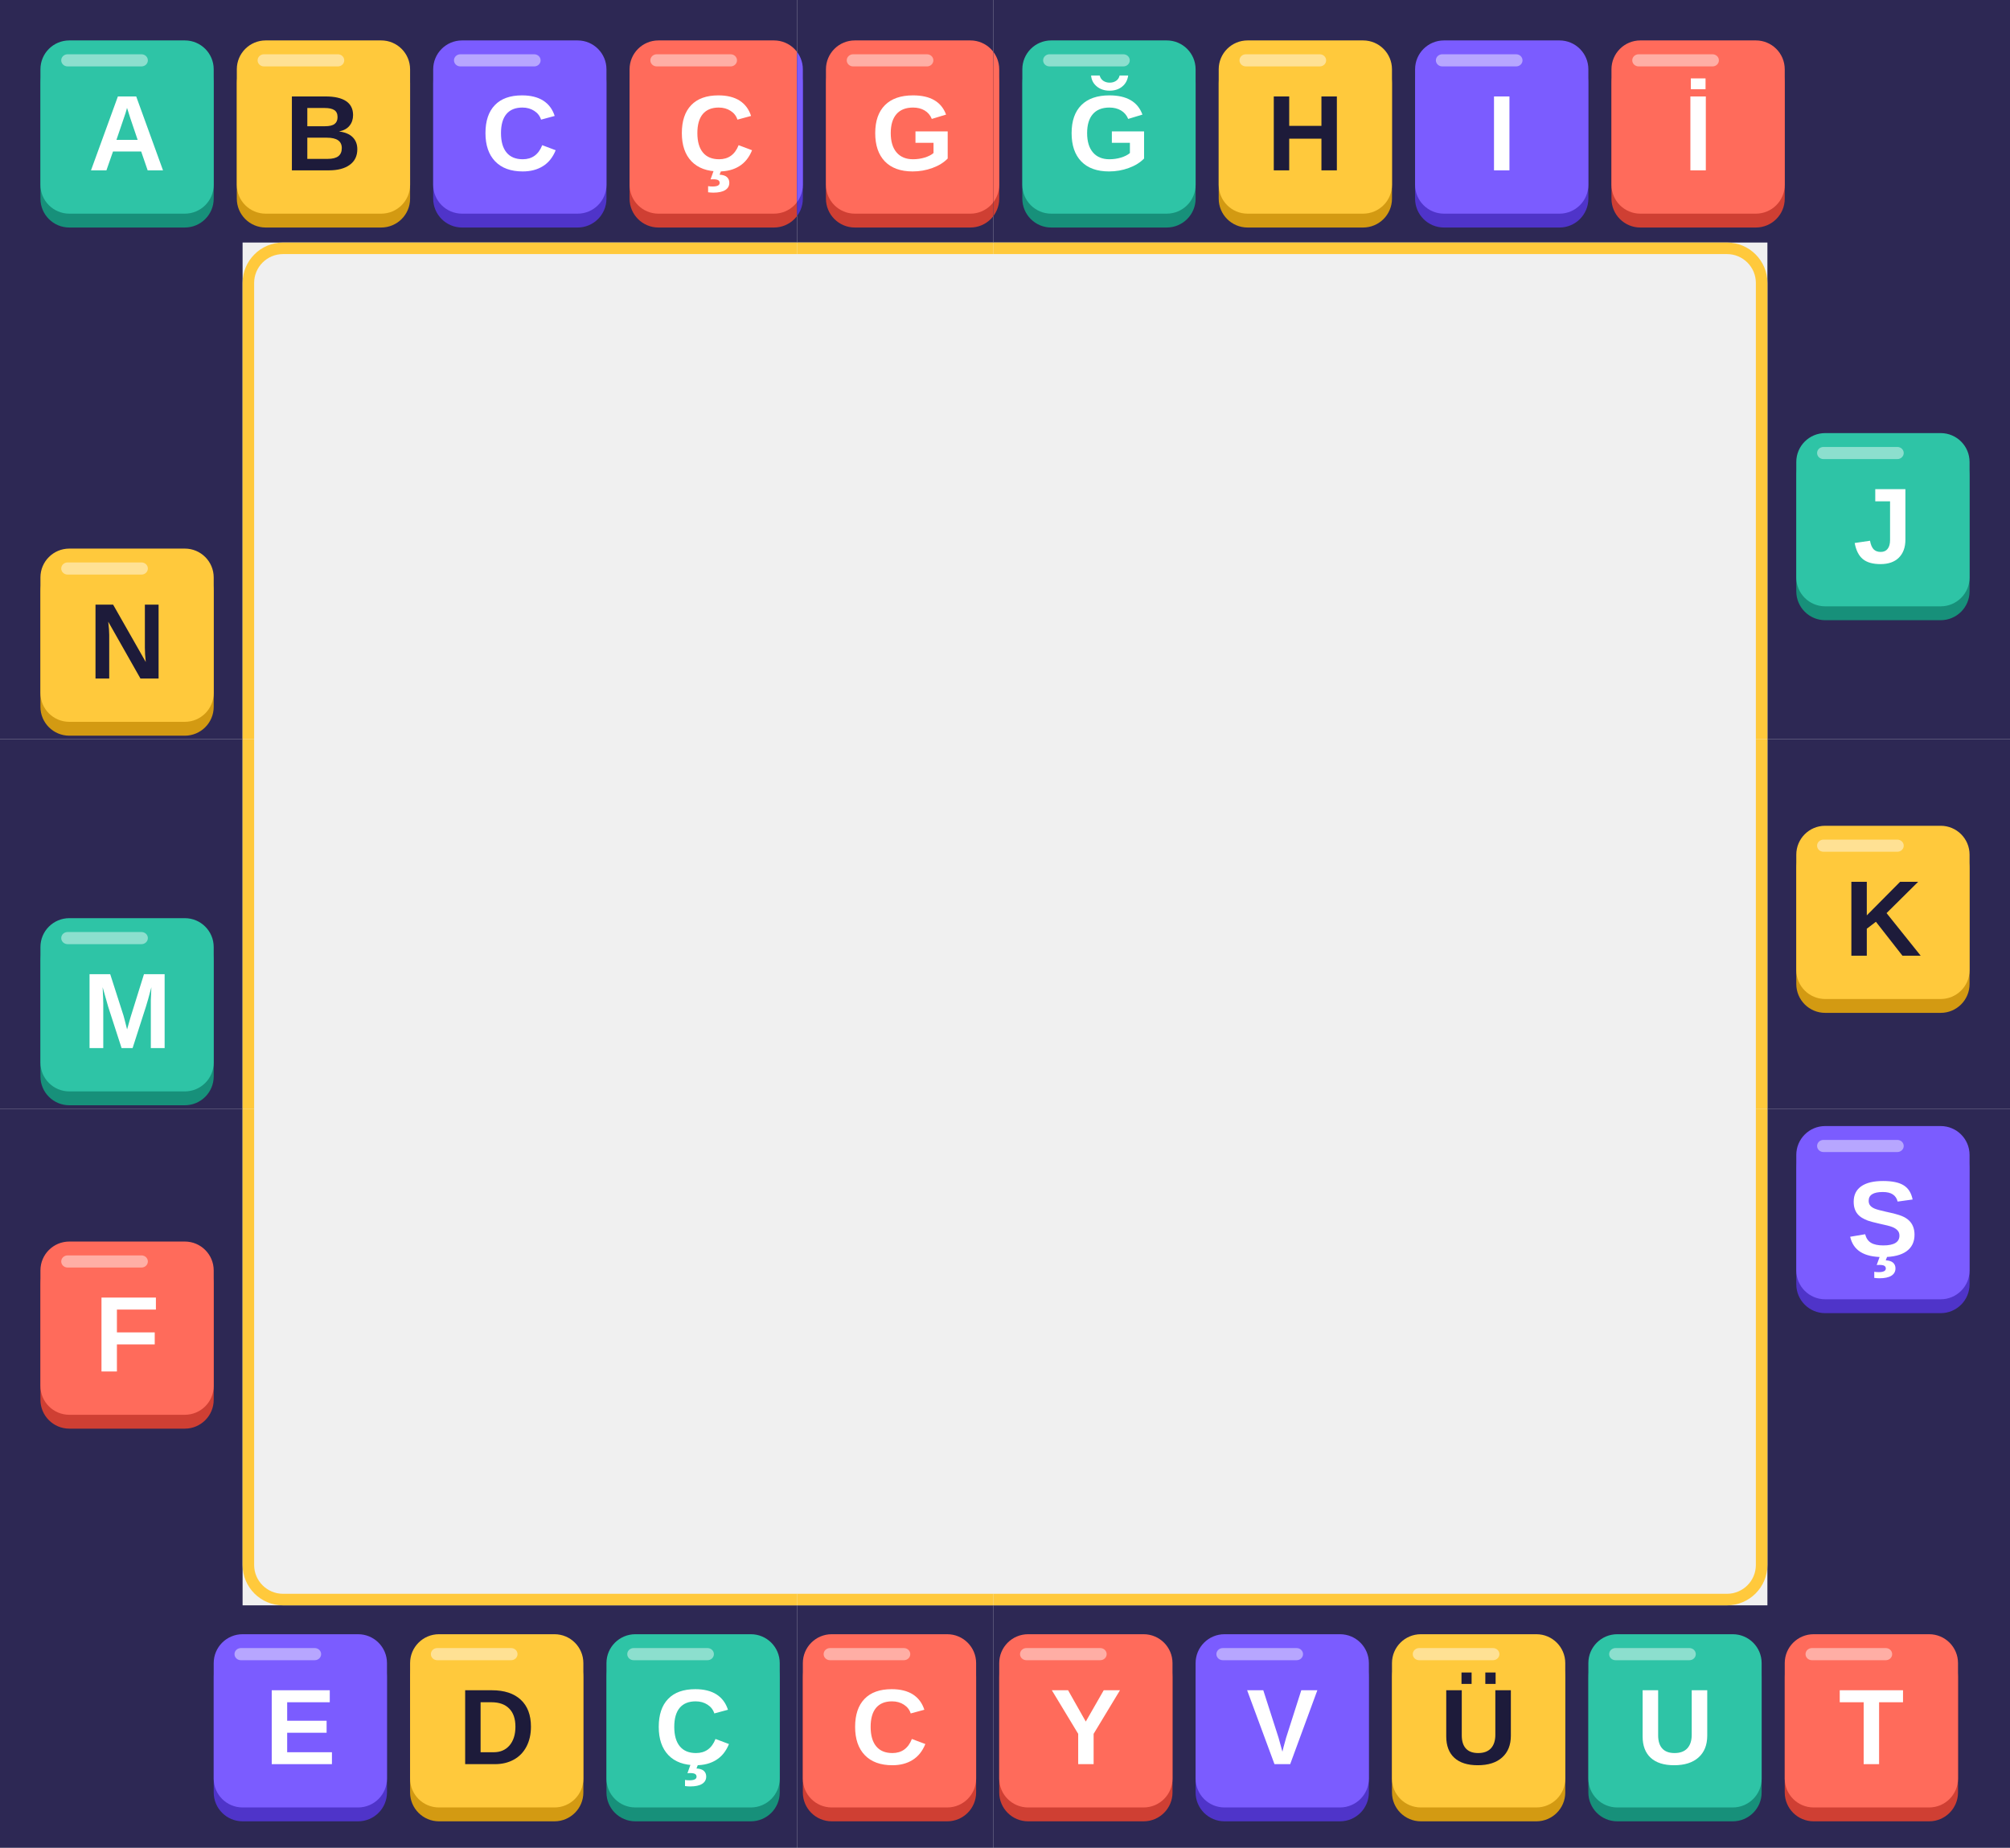
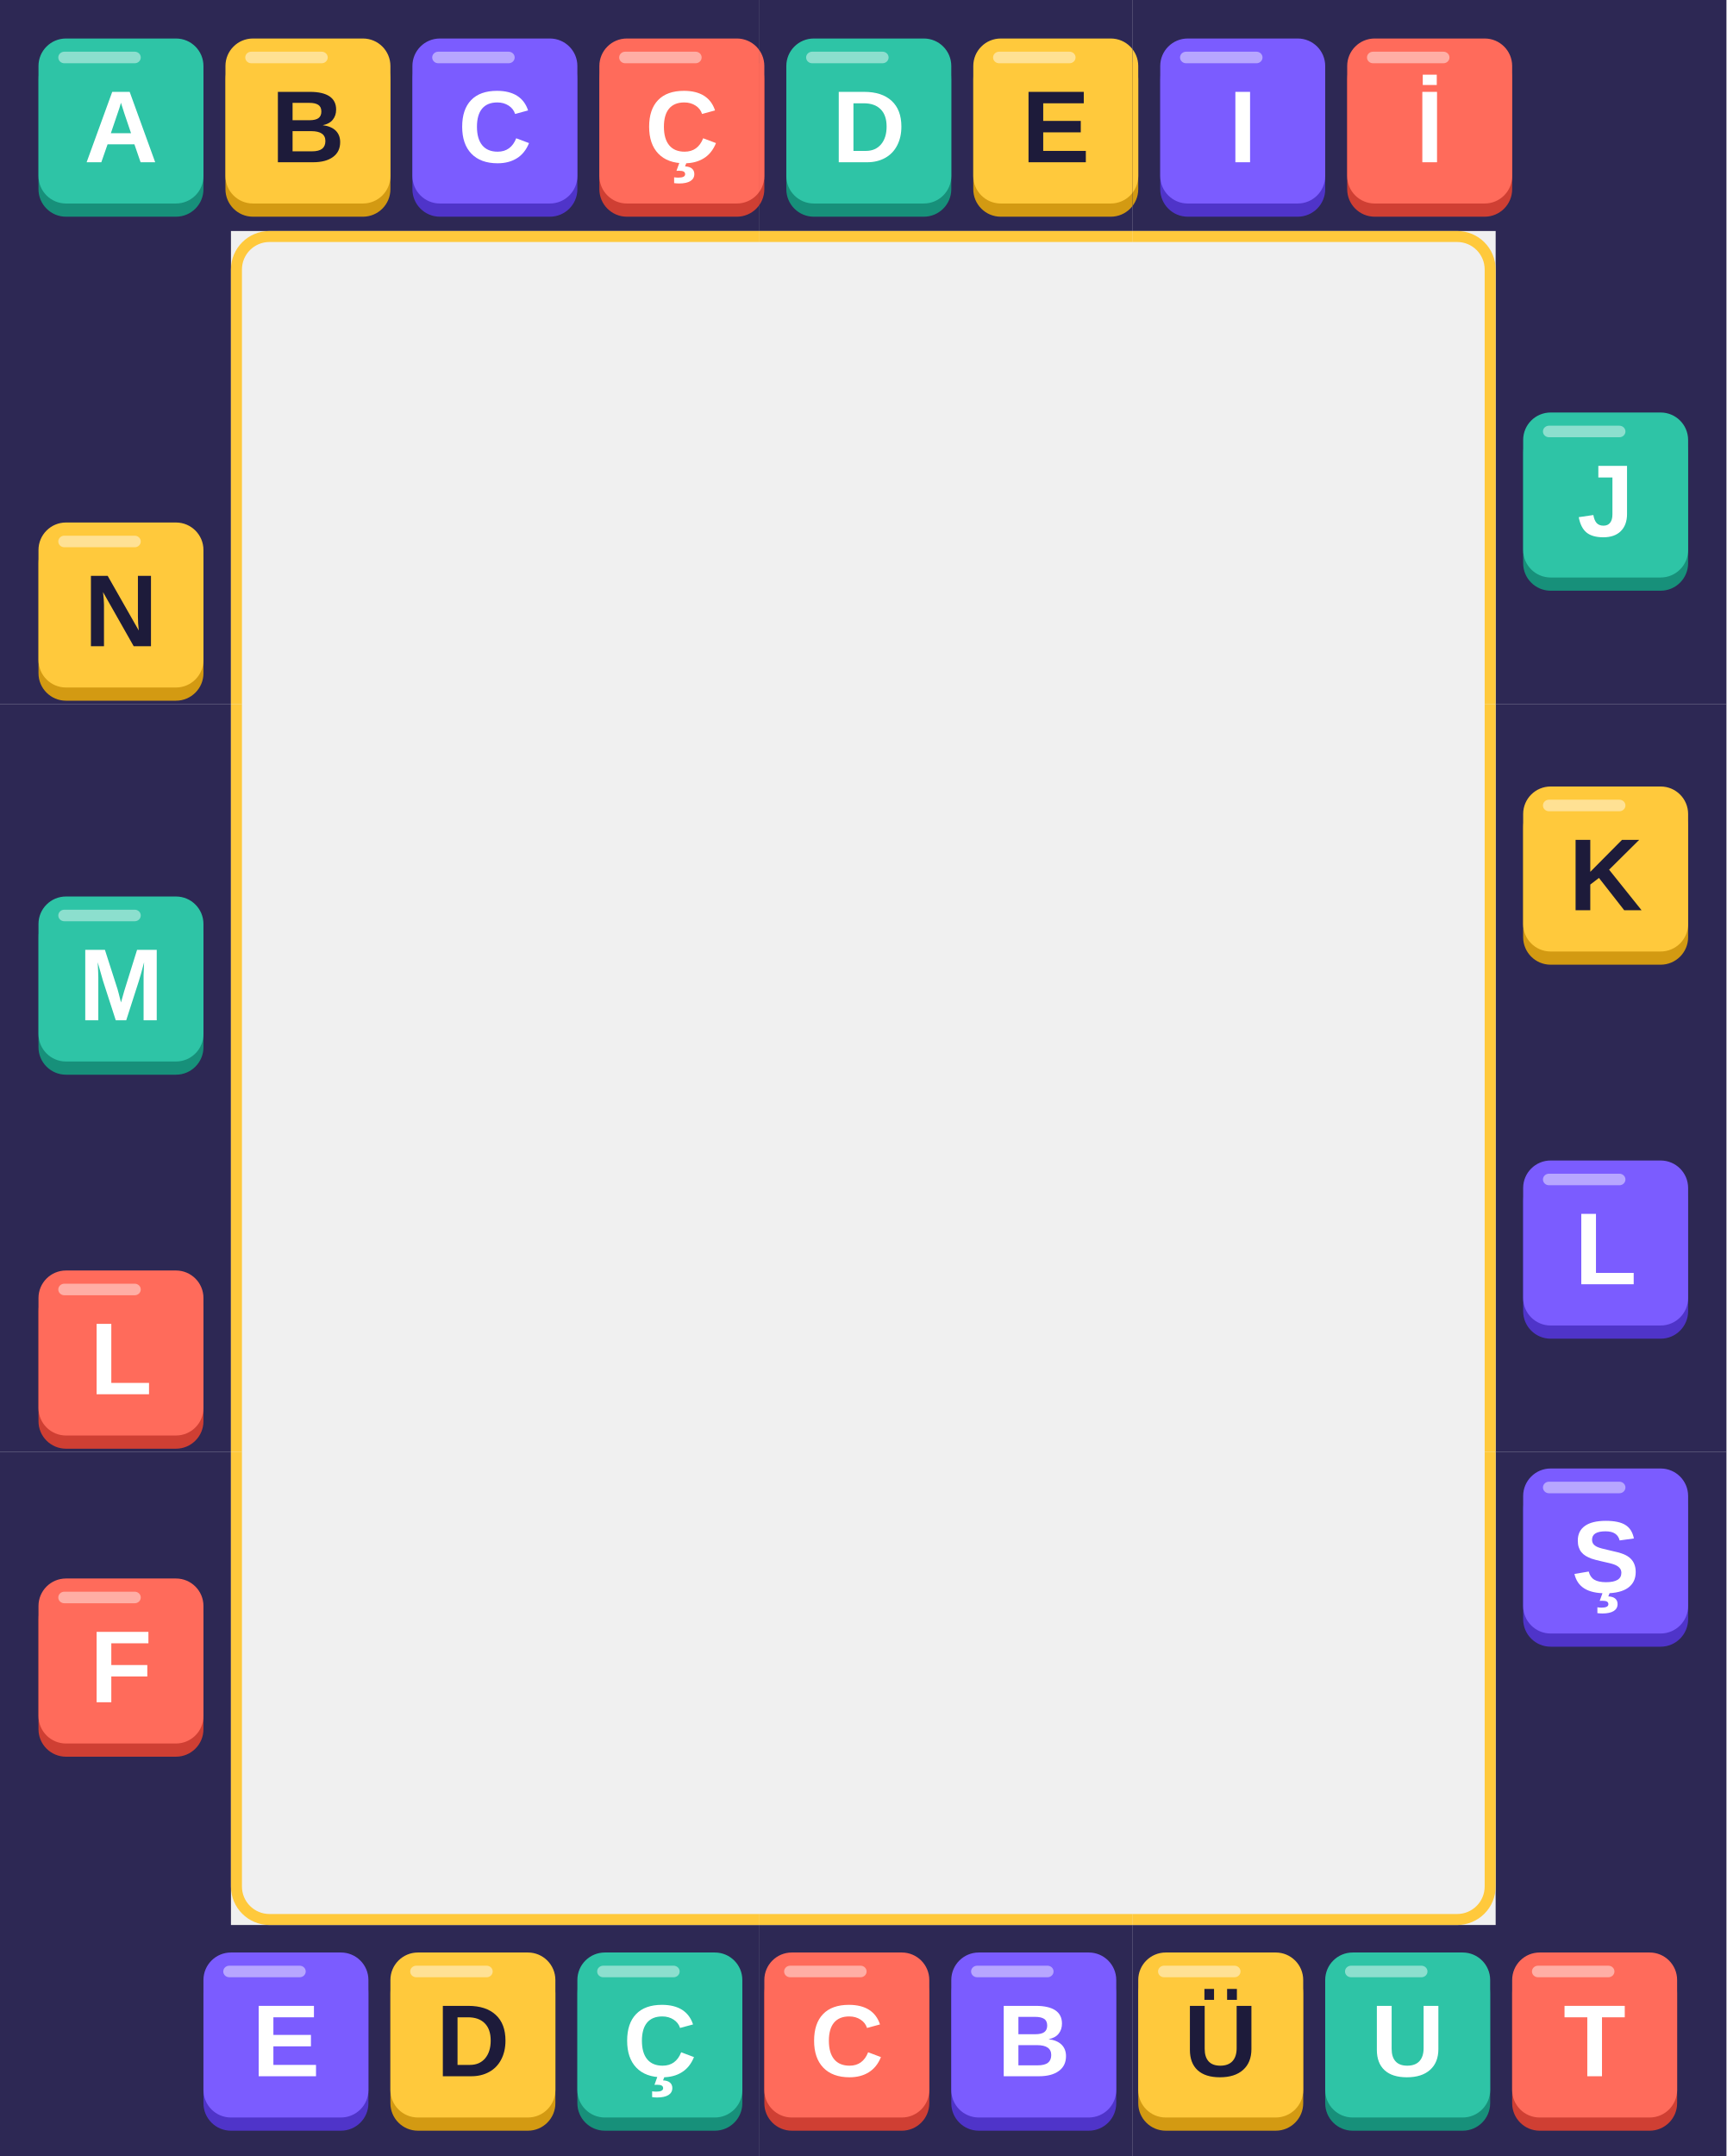
- <svg xmlns="http://www.w3.org/2000/svg" viewBox="0 0 348 320" width="348" height="320">
+ <svg xmlns="http://www.w3.org/2000/svg" viewBox="0 0 314 392" width="314" height="392">
  <defs>
    <g id="frame-art">
      <path d="M0 0H450V880H0Z M42 42V838H408V42Z" fill="#1c1746" fill-rule="evenodd" opacity=".92" />
      <rect x="43" y="43" width="364" height="794" rx="6" fill="none" stroke="#ffc93c" stroke-width="2" />
      <g transform="translate(22 22)">
        <rect x="-15.0" y="-12.6" width="30.0" height="30.0" rx="5.0" fill="#17907a" />
        <rect x="-15.0" y="-15.0" width="30.0" height="30.0" rx="5.0" fill="#2ec4a6" />
        <rect x="-11.4" y="-12.6" width="15.0" height="2.1" rx="1.1" fill="#fff" opacity=".45" />
        <text y="7.5" font-size="18.6" fill="#fff" font-family="Arial Black, Arial, sans-serif" font-weight="900" text-anchor="middle">A</text>
      </g>
      <g transform="translate(56 22)">
        <rect x="-15.0" y="-12.6" width="30.0" height="30.0" rx="5.0" fill="#d39a12" />
        <rect x="-15.0" y="-15.0" width="30.0" height="30.0" rx="5.0" fill="#ffc93c" />
        <rect x="-11.4" y="-12.6" width="15.0" height="2.1" rx="1.1" fill="#fff" opacity=".45" />
        <text y="7.5" font-size="18.6" fill="#1d1b3a" font-family="Arial Black, Arial, sans-serif" font-weight="900" text-anchor="middle">B</text>
      </g>
      <g transform="translate(90 22)">
        <rect x="-15.0" y="-12.6" width="30.0" height="30.0" rx="5.0" fill="#4f34c9" />
        <rect x="-15.0" y="-15.0" width="30.0" height="30.0" rx="5.0" fill="#7b5cff" />
        <rect x="-11.4" y="-12.6" width="15.0" height="2.1" rx="1.1" fill="#fff" opacity=".45" />
        <text y="7.5" font-size="18.6" fill="#fff" font-family="Arial Black, Arial, sans-serif" font-weight="900" text-anchor="middle">C</text>
      </g>
      <g transform="translate(124 22)">
        <rect x="-15.0" y="-12.6" width="30.0" height="30.0" rx="5.0" fill="#cf3f33" />
        <rect x="-15.0" y="-15.0" width="30.0" height="30.0" rx="5.0" fill="#ff6b5b" />
        <rect x="-11.4" y="-12.6" width="15.0" height="2.1" rx="1.1" fill="#fff" opacity=".45" />
        <text y="7.5" font-size="18.6" fill="#fff" font-family="Arial Black, Arial, sans-serif" font-weight="900" text-anchor="middle">Ç</text>
      </g>
      <g transform="translate(158 22)">
        <rect x="-15.0" y="-12.6" width="30.0" height="30.0" rx="5.0" fill="#17907a" />
        <rect x="-15.0" y="-15.0" width="30.0" height="30.0" rx="5.0" fill="#2ec4a6" />
        <rect x="-11.4" y="-12.6" width="15.0" height="2.1" rx="1.1" fill="#fff" opacity=".45" />
        <text y="7.5" font-size="18.6" fill="#fff" font-family="Arial Black, Arial, sans-serif" font-weight="900" text-anchor="middle">D</text>
      </g>
      <g transform="translate(192 22)">
        <rect x="-15.0" y="-12.6" width="30.0" height="30.0" rx="5.0" fill="#d39a12" />
        <rect x="-15.0" y="-15.0" width="30.0" height="30.0" rx="5.0" fill="#ffc93c" />
        <rect x="-11.4" y="-12.6" width="15.0" height="2.1" rx="1.1" fill="#fff" opacity=".45" />
        <text y="7.5" font-size="18.6" fill="#1d1b3a" font-family="Arial Black, Arial, sans-serif" font-weight="900" text-anchor="middle">E</text>
      </g>
      <g transform="translate(226 22)">
        <rect x="-15.0" y="-12.6" width="30.0" height="30.0" rx="5.0" fill="#4f34c9" />
        <rect x="-15.0" y="-15.0" width="30.0" height="30.0" rx="5.0" fill="#7b5cff" />
        <rect x="-11.4" y="-12.6" width="15.0" height="2.1" rx="1.1" fill="#fff" opacity=".45" />
        <text y="7.5" font-size="18.6" fill="#fff" font-family="Arial Black, Arial, sans-serif" font-weight="900" text-anchor="middle">F</text>
      </g>
      <g transform="translate(260 22)">
        <rect x="-15.0" y="-12.6" width="30.0" height="30.0" rx="5.0" fill="#cf3f33" />
        <rect x="-15.0" y="-15.0" width="30.0" height="30.0" rx="5.0" fill="#ff6b5b" />
        <rect x="-11.4" y="-12.6" width="15.0" height="2.1" rx="1.1" fill="#fff" opacity=".45" />
        <text y="7.5" font-size="18.6" fill="#fff" font-family="Arial Black, Arial, sans-serif" font-weight="900" text-anchor="middle">G</text>
      </g>
      <g transform="translate(294 22)">
        <rect x="-15.0" y="-12.6" width="30.0" height="30.0" rx="5.0" fill="#17907a" />
        <rect x="-15.0" y="-15.0" width="30.0" height="30.0" rx="5.0" fill="#2ec4a6" />
        <rect x="-11.4" y="-12.6" width="15.0" height="2.1" rx="1.1" fill="#fff" opacity=".45" />
        <text y="7.5" font-size="18.6" fill="#fff" font-family="Arial Black, Arial, sans-serif" font-weight="900" text-anchor="middle">Ğ</text>
      </g>
      <g transform="translate(328 22)">
        <rect x="-15.0" y="-12.6" width="30.0" height="30.0" rx="5.0" fill="#d39a12" />
        <rect x="-15.0" y="-15.0" width="30.0" height="30.0" rx="5.0" fill="#ffc93c" />
        <rect x="-11.4" y="-12.6" width="15.0" height="2.1" rx="1.1" fill="#fff" opacity=".45" />
        <text y="7.5" font-size="18.6" fill="#1d1b3a" font-family="Arial Black, Arial, sans-serif" font-weight="900" text-anchor="middle">H</text>
      </g>
      <g transform="translate(362 22)">
        <rect x="-15.0" y="-12.6" width="30.0" height="30.0" rx="5.0" fill="#4f34c9" />
        <rect x="-15.0" y="-15.0" width="30.0" height="30.0" rx="5.0" fill="#7b5cff" />
        <rect x="-11.4" y="-12.6" width="15.0" height="2.1" rx="1.1" fill="#fff" opacity=".45" />
        <text y="7.5" font-size="18.6" fill="#fff" font-family="Arial Black, Arial, sans-serif" font-weight="900" text-anchor="middle">I</text>
      </g>
      <g transform="translate(396 22)">
        <rect x="-15.0" y="-12.6" width="30.0" height="30.0" rx="5.0" fill="#cf3f33" />
        <rect x="-15.0" y="-15.0" width="30.0" height="30.0" rx="5.0" fill="#ff6b5b" />
        <rect x="-11.4" y="-12.6" width="15.0" height="2.1" rx="1.1" fill="#fff" opacity=".45" />
        <text y="7.5" font-size="18.6" fill="#fff" font-family="Arial Black, Arial, sans-serif" font-weight="900" text-anchor="middle">İ</text>
      </g>
      <g transform="translate(428 90)">
        <rect x="-15.0" y="-12.6" width="30.0" height="30.0" rx="5.0" fill="#17907a" />
        <rect x="-15.0" y="-15.0" width="30.0" height="30.0" rx="5.0" fill="#2ec4a6" />
        <rect x="-11.4" y="-12.6" width="15.0" height="2.1" rx="1.1" fill="#fff" opacity=".45" />
        <text y="7.5" font-size="18.6" fill="#fff" font-family="Arial Black, Arial, sans-serif" font-weight="900" text-anchor="middle">J</text>
      </g>
      <g transform="translate(428 158)">
        <rect x="-15.0" y="-12.6" width="30.0" height="30.0" rx="5.0" fill="#d39a12" />
        <rect x="-15.0" y="-15.0" width="30.0" height="30.0" rx="5.0" fill="#ffc93c" />
        <rect x="-11.4" y="-12.6" width="15.0" height="2.1" rx="1.1" fill="#fff" opacity=".45" />
        <text y="7.5" font-size="18.6" fill="#1d1b3a" font-family="Arial Black, Arial, sans-serif" font-weight="900" text-anchor="middle">K</text>
      </g>
      <g transform="translate(428 226)">
        <rect x="-15.0" y="-12.6" width="30.0" height="30.0" rx="5.0" fill="#4f34c9" />
        <rect x="-15.0" y="-15.0" width="30.0" height="30.0" rx="5.0" fill="#7b5cff" />
        <rect x="-11.4" y="-12.6" width="15.0" height="2.1" rx="1.1" fill="#fff" opacity=".45" />
        <text y="7.5" font-size="18.6" fill="#fff" font-family="Arial Black, Arial, sans-serif" font-weight="900" text-anchor="middle">L</text>
      </g>
      <g transform="translate(428 294)">
        <rect x="-15.0" y="-12.6" width="30.0" height="30.0" rx="5.0" fill="#cf3f33" />
        <rect x="-15.0" y="-15.0" width="30.0" height="30.0" rx="5.0" fill="#ff6b5b" />
        <rect x="-11.4" y="-12.6" width="15.0" height="2.1" rx="1.1" fill="#fff" opacity=".45" />
        <text y="7.5" font-size="18.6" fill="#fff" font-family="Arial Black, Arial, sans-serif" font-weight="900" text-anchor="middle">M</text>
      </g>
      <g transform="translate(428 362)">
        <rect x="-15.0" y="-12.6" width="30.0" height="30.0" rx="5.0" fill="#17907a" />
        <rect x="-15.0" y="-15.0" width="30.0" height="30.0" rx="5.0" fill="#2ec4a6" />
        <rect x="-11.4" y="-12.6" width="15.0" height="2.1" rx="1.1" fill="#fff" opacity=".45" />
        <text y="7.5" font-size="18.6" fill="#fff" font-family="Arial Black, Arial, sans-serif" font-weight="900" text-anchor="middle">N</text>
      </g>
      <g transform="translate(428 430)">
        <rect x="-15.0" y="-12.6" width="30.0" height="30.0" rx="5.0" fill="#d39a12" />
        <rect x="-15.0" y="-15.0" width="30.0" height="30.0" rx="5.0" fill="#ffc93c" />
        <rect x="-11.4" y="-12.6" width="15.0" height="2.1" rx="1.1" fill="#fff" opacity=".45" />
        <text y="7.5" font-size="18.6" fill="#1d1b3a" font-family="Arial Black, Arial, sans-serif" font-weight="900" text-anchor="middle">O</text>
      </g>
      <g transform="translate(428 498)">
        <rect x="-15.0" y="-12.6" width="30.0" height="30.0" rx="5.0" fill="#4f34c9" />
        <rect x="-15.0" y="-15.0" width="30.0" height="30.0" rx="5.0" fill="#7b5cff" />
        <rect x="-11.4" y="-12.6" width="15.0" height="2.1" rx="1.1" fill="#fff" opacity=".45" />
        <text y="7.5" font-size="18.6" fill="#fff" font-family="Arial Black, Arial, sans-serif" font-weight="900" text-anchor="middle">Ö</text>
      </g>
      <g transform="translate(428 566)">
        <rect x="-15.0" y="-12.6" width="30.0" height="30.0" rx="5.0" fill="#cf3f33" />
        <rect x="-15.0" y="-15.0" width="30.0" height="30.0" rx="5.0" fill="#ff6b5b" />
        <rect x="-11.4" y="-12.6" width="15.0" height="2.1" rx="1.1" fill="#fff" opacity=".45" />
        <text y="7.5" font-size="18.6" fill="#fff" font-family="Arial Black, Arial, sans-serif" font-weight="900" text-anchor="middle">P</text>
      </g>
      <g transform="translate(428 634)">
        <rect x="-15.0" y="-12.6" width="30.0" height="30.0" rx="5.0" fill="#17907a" />
        <rect x="-15.0" y="-15.0" width="30.0" height="30.0" rx="5.0" fill="#2ec4a6" />
        <rect x="-11.4" y="-12.6" width="15.0" height="2.1" rx="1.1" fill="#fff" opacity=".45" />
        <text y="7.5" font-size="18.6" fill="#fff" font-family="Arial Black, Arial, sans-serif" font-weight="900" text-anchor="middle">R</text>
      </g>
      <g transform="translate(428 702)">
        <rect x="-15.0" y="-12.6" width="30.0" height="30.0" rx="5.0" fill="#d39a12" />
        <rect x="-15.0" y="-15.0" width="30.0" height="30.0" rx="5.0" fill="#ffc93c" />
        <rect x="-11.4" y="-12.6" width="15.0" height="2.1" rx="1.1" fill="#fff" opacity=".45" />
        <text y="7.5" font-size="18.6" fill="#1d1b3a" font-family="Arial Black, Arial, sans-serif" font-weight="900" text-anchor="middle">S</text>
      </g>
      <g transform="translate(428 770)">
        <rect x="-15.0" y="-12.6" width="30.0" height="30.0" rx="5.0" fill="#4f34c9" />
        <rect x="-15.0" y="-15.0" width="30.0" height="30.0" rx="5.0" fill="#7b5cff" />
        <rect x="-11.4" y="-12.6" width="15.0" height="2.1" rx="1.1" fill="#fff" opacity=".45" />
        <text y="7.5" font-size="18.6" fill="#fff" font-family="Arial Black, Arial, sans-serif" font-weight="900" text-anchor="middle">Ş</text>
      </g>
      <g transform="translate(426 858)">
        <rect x="-15.0" y="-12.6" width="30.0" height="30.0" rx="5.0" fill="#cf3f33" />
        <rect x="-15.0" y="-15.0" width="30.0" height="30.0" rx="5.0" fill="#ff6b5b" />
        <rect x="-11.4" y="-12.6" width="15.0" height="2.1" rx="1.1" fill="#fff" opacity=".45" />
        <text y="7.5" font-size="18.6" fill="#fff" font-family="Arial Black, Arial, sans-serif" font-weight="900" text-anchor="middle">T</text>
      </g>
      <g transform="translate(392 858)">
        <rect x="-15.0" y="-12.6" width="30.0" height="30.0" rx="5.0" fill="#17907a" />
        <rect x="-15.0" y="-15.0" width="30.0" height="30.0" rx="5.0" fill="#2ec4a6" />
        <rect x="-11.4" y="-12.6" width="15.0" height="2.1" rx="1.1" fill="#fff" opacity=".45" />
        <text y="7.5" font-size="18.6" fill="#fff" font-family="Arial Black, Arial, sans-serif" font-weight="900" text-anchor="middle">U</text>
      </g>
      <g transform="translate(358 858)">
        <rect x="-15.0" y="-12.6" width="30.0" height="30.0" rx="5.0" fill="#d39a12" />
        <rect x="-15.0" y="-15.0" width="30.0" height="30.0" rx="5.0" fill="#ffc93c" />
        <rect x="-11.4" y="-12.6" width="15.0" height="2.1" rx="1.1" fill="#fff" opacity=".45" />
        <text y="7.5" font-size="18.6" fill="#1d1b3a" font-family="Arial Black, Arial, sans-serif" font-weight="900" text-anchor="middle">Ü</text>
      </g>
      <g transform="translate(324 858)">
        <rect x="-15.0" y="-12.6" width="30.0" height="30.0" rx="5.0" fill="#4f34c9" />
        <rect x="-15.0" y="-15.0" width="30.0" height="30.0" rx="5.0" fill="#7b5cff" />
        <rect x="-11.4" y="-12.6" width="15.0" height="2.1" rx="1.1" fill="#fff" opacity=".45" />
        <text y="7.5" font-size="18.6" fill="#fff" font-family="Arial Black, Arial, sans-serif" font-weight="900" text-anchor="middle">V</text>
      </g>
      <g transform="translate(290 858)">
        <rect x="-15.0" y="-12.6" width="30.0" height="30.0" rx="5.0" fill="#cf3f33" />
        <rect x="-15.0" y="-15.0" width="30.0" height="30.0" rx="5.0" fill="#ff6b5b" />
        <rect x="-11.4" y="-12.6" width="15.0" height="2.1" rx="1.1" fill="#fff" opacity=".45" />
        <text y="7.5" font-size="18.6" fill="#fff" font-family="Arial Black, Arial, sans-serif" font-weight="900" text-anchor="middle">Y</text>
      </g>
      <g transform="translate(256 858)">
        <rect x="-15.0" y="-12.6" width="30.0" height="30.0" rx="5.0" fill="#17907a" />
        <rect x="-15.0" y="-15.0" width="30.0" height="30.0" rx="5.0" fill="#2ec4a6" />
        <rect x="-11.4" y="-12.6" width="15.0" height="2.1" rx="1.1" fill="#fff" opacity=".45" />
        <text y="7.5" font-size="18.6" fill="#fff" font-family="Arial Black, Arial, sans-serif" font-weight="900" text-anchor="middle">Z</text>
      </g>
      <g transform="translate(222 858)">
        <rect x="-15.0" y="-12.6" width="30.0" height="30.0" rx="5.0" fill="#d39a12" />
        <rect x="-15.0" y="-15.0" width="30.0" height="30.0" rx="5.0" fill="#ffc93c" />
        <rect x="-11.4" y="-12.6" width="15.0" height="2.1" rx="1.1" fill="#fff" opacity=".45" />
        <text y="7.5" font-size="18.6" fill="#1d1b3a" font-family="Arial Black, Arial, sans-serif" font-weight="900" text-anchor="middle">A</text>
      </g>
      <g transform="translate(188 858)">
        <rect x="-15.0" y="-12.6" width="30.0" height="30.0" rx="5.0" fill="#4f34c9" />
        <rect x="-15.0" y="-15.0" width="30.0" height="30.0" rx="5.0" fill="#7b5cff" />
        <rect x="-11.4" y="-12.6" width="15.0" height="2.1" rx="1.1" fill="#fff" opacity=".45" />
        <text y="7.5" font-size="18.6" fill="#fff" font-family="Arial Black, Arial, sans-serif" font-weight="900" text-anchor="middle">B</text>
      </g>
      <g transform="translate(154 858)">
        <rect x="-15.0" y="-12.6" width="30.0" height="30.0" rx="5.0" fill="#cf3f33" />
        <rect x="-15.0" y="-15.0" width="30.0" height="30.0" rx="5.0" fill="#ff6b5b" />
        <rect x="-11.4" y="-12.6" width="15.0" height="2.1" rx="1.1" fill="#fff" opacity=".45" />
        <text y="7.5" font-size="18.6" fill="#fff" font-family="Arial Black, Arial, sans-serif" font-weight="900" text-anchor="middle">C</text>
      </g>
      <g transform="translate(120 858)">
        <rect x="-15.0" y="-12.6" width="30.0" height="30.0" rx="5.0" fill="#17907a" />
        <rect x="-15.0" y="-15.0" width="30.0" height="30.0" rx="5.0" fill="#2ec4a6" />
        <rect x="-11.4" y="-12.6" width="15.0" height="2.1" rx="1.1" fill="#fff" opacity=".45" />
        <text y="7.5" font-size="18.6" fill="#fff" font-family="Arial Black, Arial, sans-serif" font-weight="900" text-anchor="middle">Ç</text>
      </g>
      <g transform="translate(86 858)">
        <rect x="-15.0" y="-12.6" width="30.0" height="30.0" rx="5.0" fill="#d39a12" />
        <rect x="-15.0" y="-15.0" width="30.0" height="30.0" rx="5.0" fill="#ffc93c" />
        <rect x="-11.4" y="-12.6" width="15.0" height="2.1" rx="1.1" fill="#fff" opacity=".45" />
        <text y="7.5" font-size="18.6" fill="#1d1b3a" font-family="Arial Black, Arial, sans-serif" font-weight="900" text-anchor="middle">D</text>
      </g>
      <g transform="translate(52 858)">
        <rect x="-15.0" y="-12.6" width="30.0" height="30.0" rx="5.0" fill="#4f34c9" />
        <rect x="-15.0" y="-15.0" width="30.0" height="30.0" rx="5.0" fill="#7b5cff" />
        <rect x="-11.4" y="-12.6" width="15.0" height="2.1" rx="1.1" fill="#fff" opacity=".45" />
        <text y="7.5" font-size="18.6" fill="#fff" font-family="Arial Black, Arial, sans-serif" font-weight="900" text-anchor="middle">E</text>
      </g>
      <g transform="translate(22 790)">
        <rect x="-15.0" y="-12.6" width="30.0" height="30.0" rx="5.0" fill="#cf3f33" />
        <rect x="-15.0" y="-15.0" width="30.0" height="30.0" rx="5.0" fill="#ff6b5b" />
        <rect x="-11.4" y="-12.6" width="15.0" height="2.1" rx="1.1" fill="#fff" opacity=".45" />
        <text y="7.5" font-size="18.6" fill="#fff" font-family="Arial Black, Arial, sans-serif" font-weight="900" text-anchor="middle">F</text>
      </g>
      <g transform="translate(22 722)">
        <rect x="-15.0" y="-12.6" width="30.0" height="30.0" rx="5.0" fill="#17907a" />
        <rect x="-15.0" y="-15.0" width="30.0" height="30.0" rx="5.0" fill="#2ec4a6" />
        <rect x="-11.4" y="-12.6" width="15.0" height="2.1" rx="1.1" fill="#fff" opacity=".45" />
        <text y="7.5" font-size="18.6" fill="#fff" font-family="Arial Black, Arial, sans-serif" font-weight="900" text-anchor="middle">G</text>
      </g>
      <g transform="translate(22 654)">
        <rect x="-15.0" y="-12.6" width="30.0" height="30.0" rx="5.0" fill="#d39a12" />
        <rect x="-15.0" y="-15.0" width="30.0" height="30.0" rx="5.0" fill="#ffc93c" />
        <rect x="-11.4" y="-12.6" width="15.0" height="2.1" rx="1.1" fill="#fff" opacity=".45" />
        <text y="7.5" font-size="18.6" fill="#1d1b3a" font-family="Arial Black, Arial, sans-serif" font-weight="900" text-anchor="middle">Ğ</text>
      </g>
      <g transform="translate(22 586)">
        <rect x="-15.0" y="-12.6" width="30.0" height="30.0" rx="5.0" fill="#4f34c9" />
        <rect x="-15.0" y="-15.0" width="30.0" height="30.0" rx="5.0" fill="#7b5cff" />
        <rect x="-11.4" y="-12.6" width="15.0" height="2.1" rx="1.1" fill="#fff" opacity=".45" />
        <text y="7.5" font-size="18.6" fill="#fff" font-family="Arial Black, Arial, sans-serif" font-weight="900" text-anchor="middle">H</text>
      </g>
      <g transform="translate(22 518)">
        <rect x="-15.0" y="-12.6" width="30.0" height="30.0" rx="5.0" fill="#cf3f33" />
        <rect x="-15.0" y="-15.0" width="30.0" height="30.0" rx="5.0" fill="#ff6b5b" />
        <rect x="-11.4" y="-12.6" width="15.0" height="2.1" rx="1.1" fill="#fff" opacity=".45" />
        <text y="7.5" font-size="18.6" fill="#fff" font-family="Arial Black, Arial, sans-serif" font-weight="900" text-anchor="middle">I</text>
      </g>
      <g transform="translate(22 450)">
        <rect x="-15.0" y="-12.6" width="30.0" height="30.0" rx="5.0" fill="#17907a" />
        <rect x="-15.0" y="-15.0" width="30.0" height="30.0" rx="5.0" fill="#2ec4a6" />
        <rect x="-11.4" y="-12.6" width="15.0" height="2.1" rx="1.1" fill="#fff" opacity=".45" />
        <text y="7.5" font-size="18.6" fill="#fff" font-family="Arial Black, Arial, sans-serif" font-weight="900" text-anchor="middle">İ</text>
      </g>
      <g transform="translate(22 382)">
        <rect x="-15.0" y="-12.6" width="30.0" height="30.0" rx="5.0" fill="#d39a12" />
        <rect x="-15.0" y="-15.0" width="30.0" height="30.0" rx="5.0" fill="#ffc93c" />
        <rect x="-11.4" y="-12.6" width="15.0" height="2.1" rx="1.1" fill="#fff" opacity=".45" />
        <text y="7.5" font-size="18.6" fill="#1d1b3a" font-family="Arial Black, Arial, sans-serif" font-weight="900" text-anchor="middle">J</text>
      </g>
      <g transform="translate(22 314)">
        <rect x="-15.0" y="-12.6" width="30.0" height="30.0" rx="5.0" fill="#4f34c9" />
        <rect x="-15.0" y="-15.0" width="30.0" height="30.0" rx="5.0" fill="#7b5cff" />
        <rect x="-11.4" y="-12.6" width="15.0" height="2.1" rx="1.1" fill="#fff" opacity=".45" />
        <text y="7.5" font-size="18.6" fill="#fff" font-family="Arial Black, Arial, sans-serif" font-weight="900" text-anchor="middle">K</text>
      </g>
      <g transform="translate(22 246)">
        <rect x="-15.0" y="-12.6" width="30.0" height="30.0" rx="5.0" fill="#cf3f33" />
        <rect x="-15.0" y="-15.0" width="30.0" height="30.0" rx="5.0" fill="#ff6b5b" />
        <rect x="-11.4" y="-12.6" width="15.0" height="2.1" rx="1.1" fill="#fff" opacity=".45" />
        <text y="7.5" font-size="18.6" fill="#fff" font-family="Arial Black, Arial, sans-serif" font-weight="900" text-anchor="middle">L</text>
      </g>
      <g transform="translate(22 178)">
        <rect x="-15.0" y="-12.6" width="30.0" height="30.0" rx="5.0" fill="#17907a" />
        <rect x="-15.0" y="-15.0" width="30.0" height="30.0" rx="5.0" fill="#2ec4a6" />
        <rect x="-11.4" y="-12.6" width="15.0" height="2.1" rx="1.1" fill="#fff" opacity=".45" />
        <text y="7.5" font-size="18.6" fill="#fff" font-family="Arial Black, Arial, sans-serif" font-weight="900" text-anchor="middle">M</text>
      </g>
      <g transform="translate(22 110)">
        <rect x="-15.0" y="-12.6" width="30.0" height="30.0" rx="5.0" fill="#d39a12" />
        <rect x="-15.0" y="-15.0" width="30.0" height="30.0" rx="5.0" fill="#ffc93c" />
        <rect x="-11.4" y="-12.6" width="15.0" height="2.1" rx="1.1" fill="#fff" opacity=".45" />
        <text y="7.5" font-size="18.6" fill="#1d1b3a" font-family="Arial Black, Arial, sans-serif" font-weight="900" text-anchor="middle">N</text>
      </g>
    </g>
  </defs>
  <svg x="0" y="0" width="138" height="128" viewBox="0 0 138 128">
    <use href="#frame-art" />
  </svg>
-   <svg x="138" y="0" width="34" height="128" viewBox="240 0 34 128">
-     <use href="#frame-art" />
-   </svg>
-   <svg x="172" y="0" width="176" height="128" viewBox="274 0 176 128">
-     <use href="#frame-art" />
-   </svg>
-   <svg x="0" y="128" width="138" height="64" viewBox="0 132 138 64">
-     <use href="#frame-art" />
-   </svg>
-   <svg x="172" y="128" width="176" height="64" viewBox="274 128 176 64">
-     <use href="#frame-art" />
-   </svg>
-   <svg x="0" y="192" width="138" height="128" viewBox="0 752 138 128">
-     <use href="#frame-art" />
-   </svg>
-   <svg x="138" y="192" width="34" height="128" viewBox="138 752 34 128">
-     <use href="#frame-art" />
-   </svg>
-   <svg x="172" y="192" width="176" height="128" viewBox="274 752 176 128">
+   <svg x="138" y="0" width="68" height="128" viewBox="138 0 68 128">
+     <use href="#frame-art" />
+   </svg>
+   <svg x="206" y="0" width="108" height="128" viewBox="342 0 108 128">
+     <use href="#frame-art" />
+   </svg>
+   <svg x="0" y="128" width="138" height="136" viewBox="0 128 138 136">
+     <use href="#frame-art" />
+   </svg>
+   <svg x="206" y="128" width="108" height="136" viewBox="342 128 108 136">
+     <use href="#frame-art" />
+   </svg>
+   <svg x="0" y="264" width="138" height="128" viewBox="0 752 138 128">
+     <use href="#frame-art" />
+   </svg>
+   <svg x="138" y="264" width="68" height="128" viewBox="138 752 68 128">
+     <use href="#frame-art" />
+   </svg>
+   <svg x="206" y="264" width="108" height="128" viewBox="342 752 108 128">
    <use href="#frame-art" />
  </svg>
</svg>
